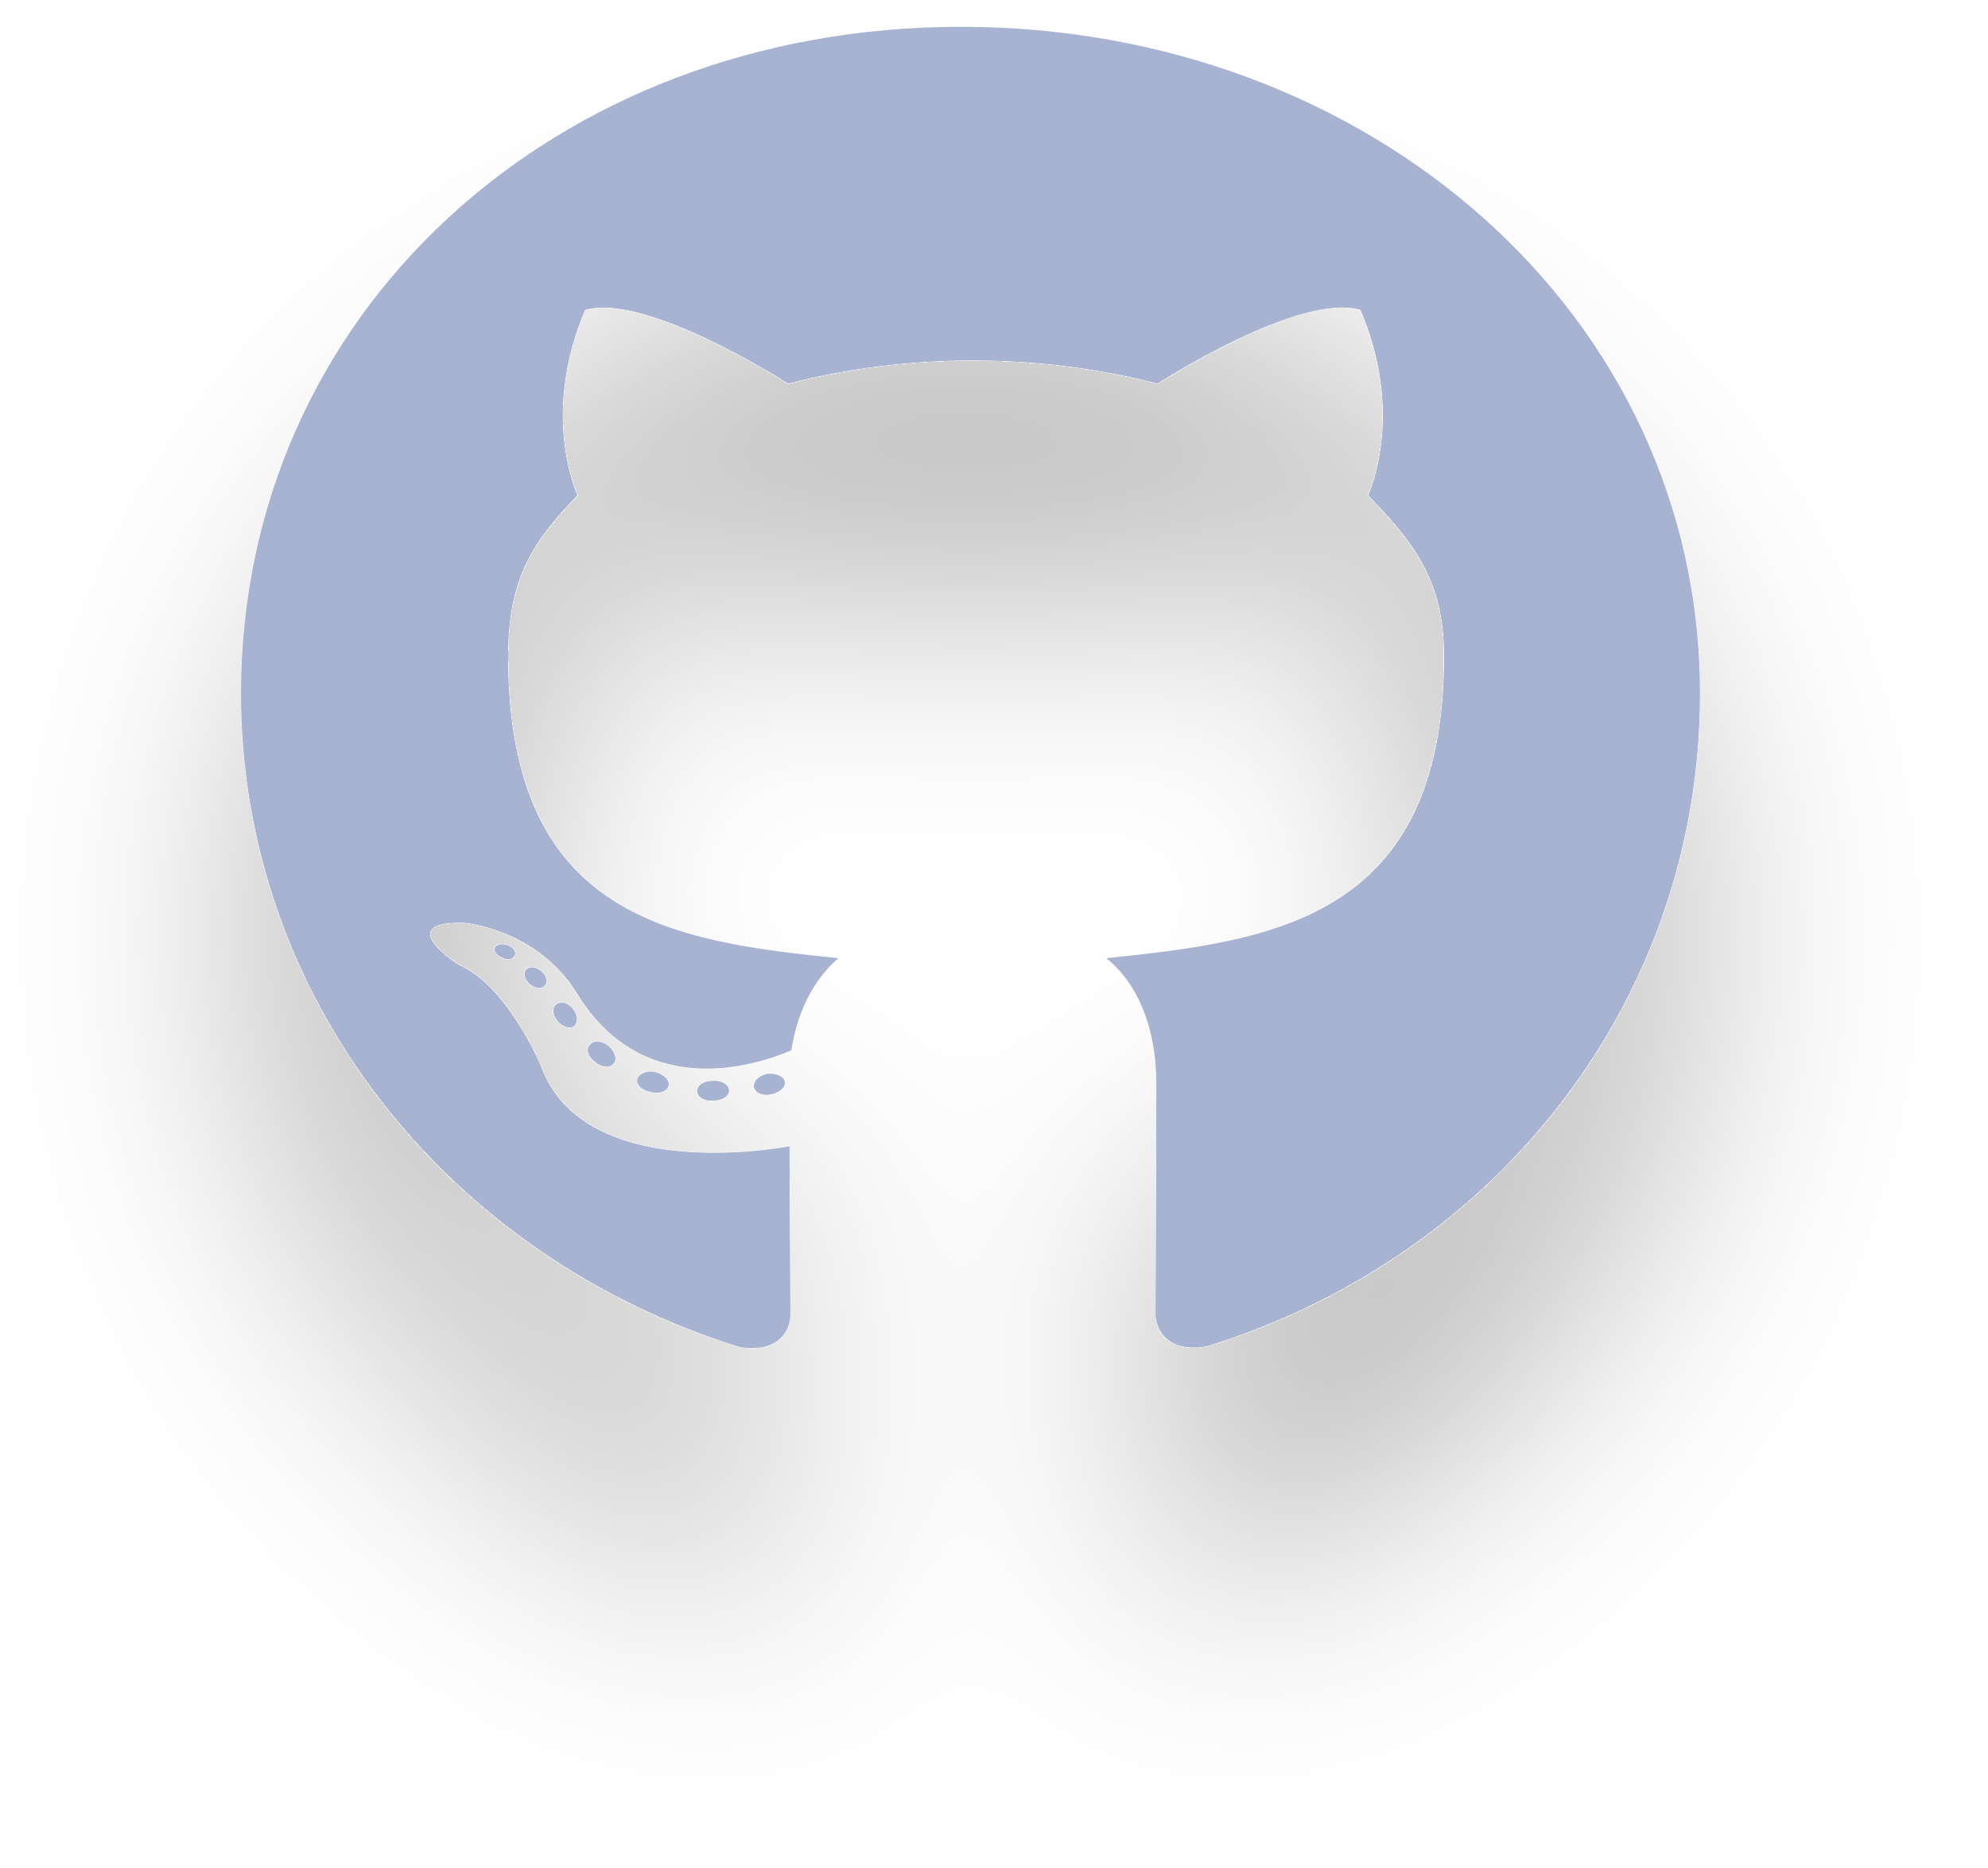
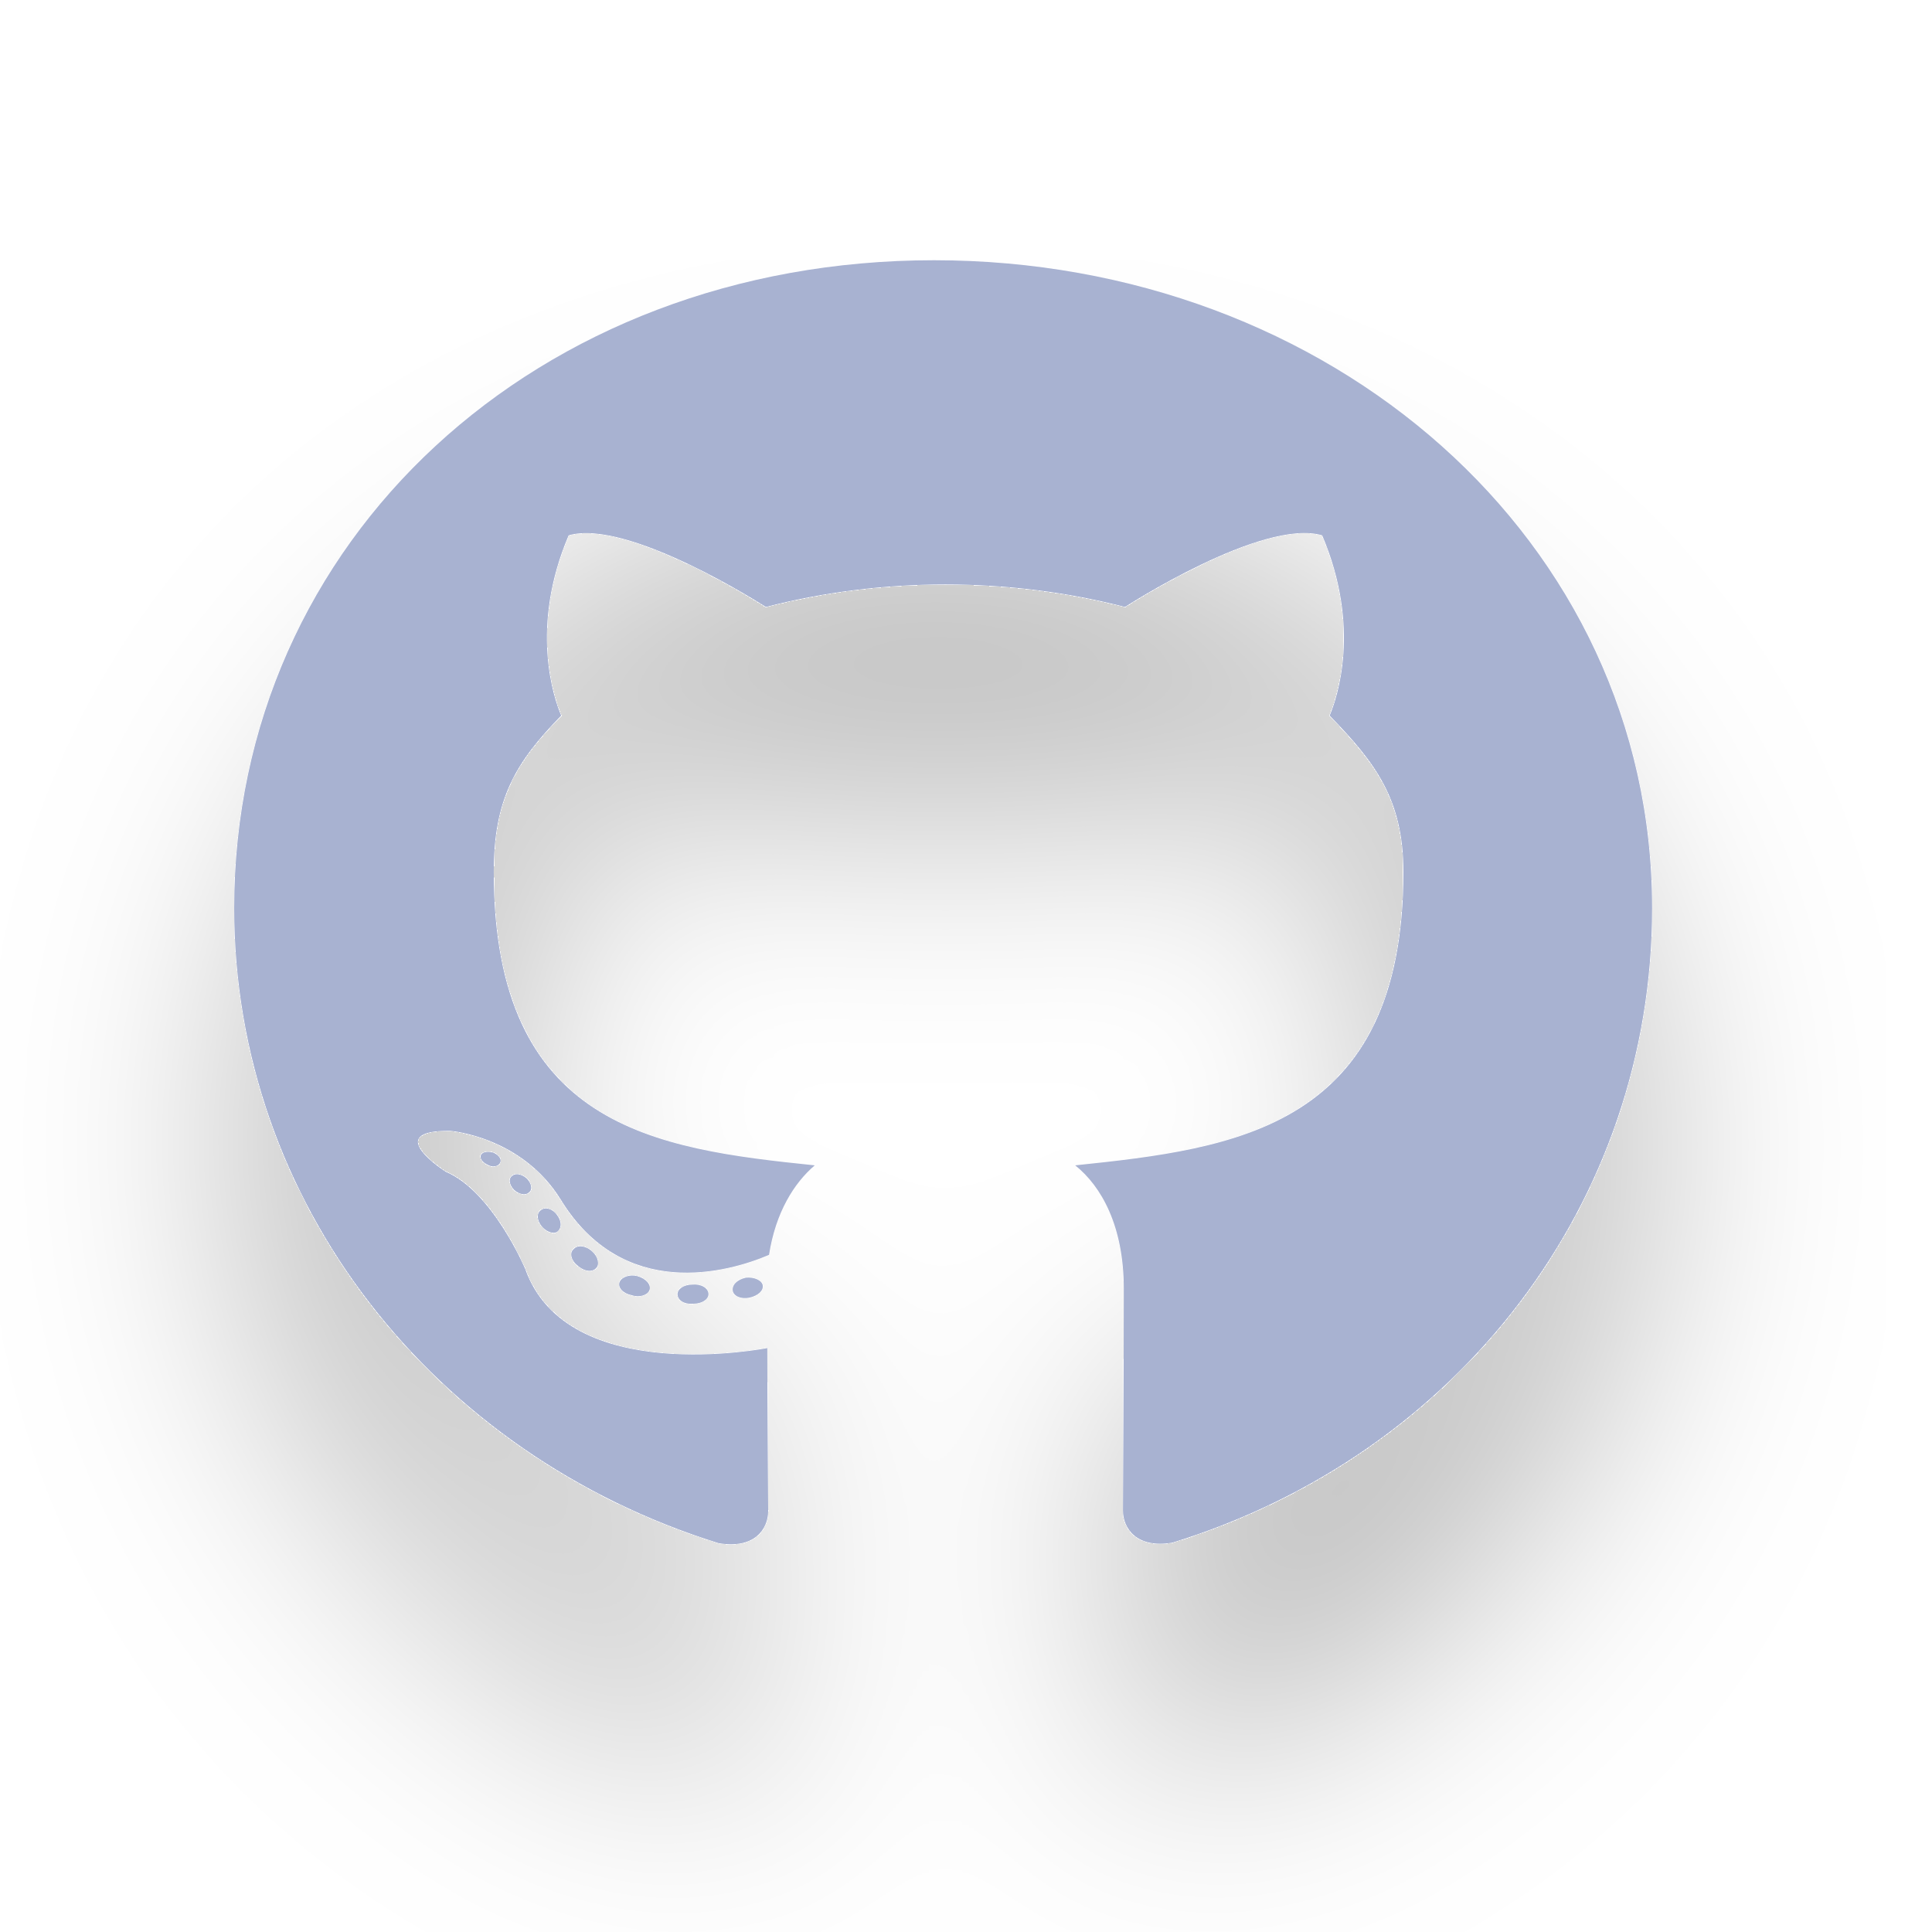
- <svg xmlns="http://www.w3.org/2000/svg" width="33" height="31" viewBox="0 0 33 31" fill="none">
+ <svg xmlns="http://www.w3.org/2000/svg" width="33" height="33" viewBox="0 0 33 25" fill="none">
  <g filter="url(#filter0_d_5_25)">
    <path d="M12.101 18.105C12.101 18.196 11.988 18.268 11.847 18.268C11.685 18.282 11.573 18.209 11.573 18.105C11.573 18.014 11.685 17.942 11.827 17.942C11.974 17.928 12.101 18.001 12.101 18.105ZM10.582 17.901C10.548 17.992 10.646 18.096 10.792 18.123C10.919 18.168 11.065 18.123 11.095 18.032C11.124 17.942 11.031 17.837 10.885 17.797C10.758 17.765 10.616 17.81 10.582 17.901ZM12.74 17.824C12.599 17.855 12.501 17.942 12.516 18.046C12.53 18.137 12.657 18.196 12.804 18.164C12.945 18.132 13.043 18.046 13.028 17.955C13.014 17.869 12.882 17.81 12.74 17.824ZM15.953 0.445C9.181 0.445 4 5.221 4 11.511C4 16.54 7.408 20.844 12.276 22.359C12.901 22.463 13.121 22.105 13.121 21.81C13.121 21.529 13.106 19.978 13.106 19.026C13.106 19.026 9.688 19.706 8.971 17.674C8.971 17.674 8.414 16.354 7.613 16.014C7.613 16.014 6.495 15.302 7.691 15.316C7.691 15.316 8.907 15.407 9.576 16.486C10.646 18.236 12.438 17.733 13.136 17.434C13.248 16.708 13.565 16.205 13.917 15.905C11.188 15.624 8.434 15.257 8.434 10.894C8.434 9.647 8.805 9.021 9.586 8.223C9.459 7.928 9.044 6.713 9.713 5.144C10.733 4.849 13.082 6.368 13.082 6.368C14.059 6.114 15.108 5.983 16.148 5.983C17.189 5.983 18.238 6.114 19.215 6.368C19.215 6.368 21.564 4.844 22.584 5.144C23.253 6.717 22.838 7.928 22.711 8.223C23.492 9.026 23.971 9.652 23.971 10.894C23.971 15.271 21.095 15.62 18.365 15.905C18.814 16.264 19.195 16.944 19.195 18.01C19.195 19.538 19.181 21.429 19.181 21.801C19.181 22.096 19.405 22.454 20.025 22.35C24.908 20.844 28.219 16.54 28.219 11.511C28.219 5.221 22.726 0.445 15.953 0.445ZM8.746 16.087C8.683 16.132 8.697 16.236 8.78 16.323C8.858 16.395 8.971 16.427 9.034 16.368C9.098 16.323 9.083 16.218 9 16.132C8.922 16.06 8.81 16.028 8.746 16.087ZM8.219 15.72C8.185 15.778 8.233 15.851 8.331 15.896C8.409 15.942 8.507 15.928 8.541 15.865C8.575 15.806 8.526 15.733 8.429 15.688C8.331 15.661 8.253 15.674 8.219 15.72ZM9.801 17.334C9.723 17.393 9.752 17.529 9.864 17.615C9.977 17.72 10.118 17.733 10.182 17.66C10.245 17.602 10.216 17.465 10.118 17.379C10.011 17.275 9.864 17.261 9.801 17.334ZM9.244 16.667C9.166 16.713 9.166 16.831 9.244 16.935C9.322 17.039 9.454 17.085 9.518 17.039C9.596 16.98 9.596 16.862 9.518 16.758C9.449 16.654 9.322 16.608 9.244 16.667Z" fill="#A8B2D1" />
  </g>
  <defs>
    <filter id="filter0_d_5_25" x="0" y="0.445" width="32.219" height="29.932" filterUnits="userSpaceOnUse" color-interpolation-filters="sRGB">
      <feFlood flood-opacity="0" result="BackgroundImageFix" />
      <feColorMatrix in="SourceAlpha" type="matrix" values="0 0 0 0 0 0 0 0 0 0 0 0 0 0 0 0 0 0 127 0" result="hardAlpha" />
      <feOffset dy="4" />
      <feGaussianBlur stdDeviation="2" />
      <feComposite in2="hardAlpha" operator="out" />
      <feColorMatrix type="matrix" values="0 0 0 0 0 0 0 0 0 0 0 0 0 0 0 0 0 0 0.25 0" />
      <feBlend mode="normal" in2="BackgroundImageFix" result="effect1_dropShadow_5_25" />
      <feBlend mode="normal" in="SourceGraphic" in2="effect1_dropShadow_5_25" result="shape" />
    </filter>
  </defs>
</svg>
